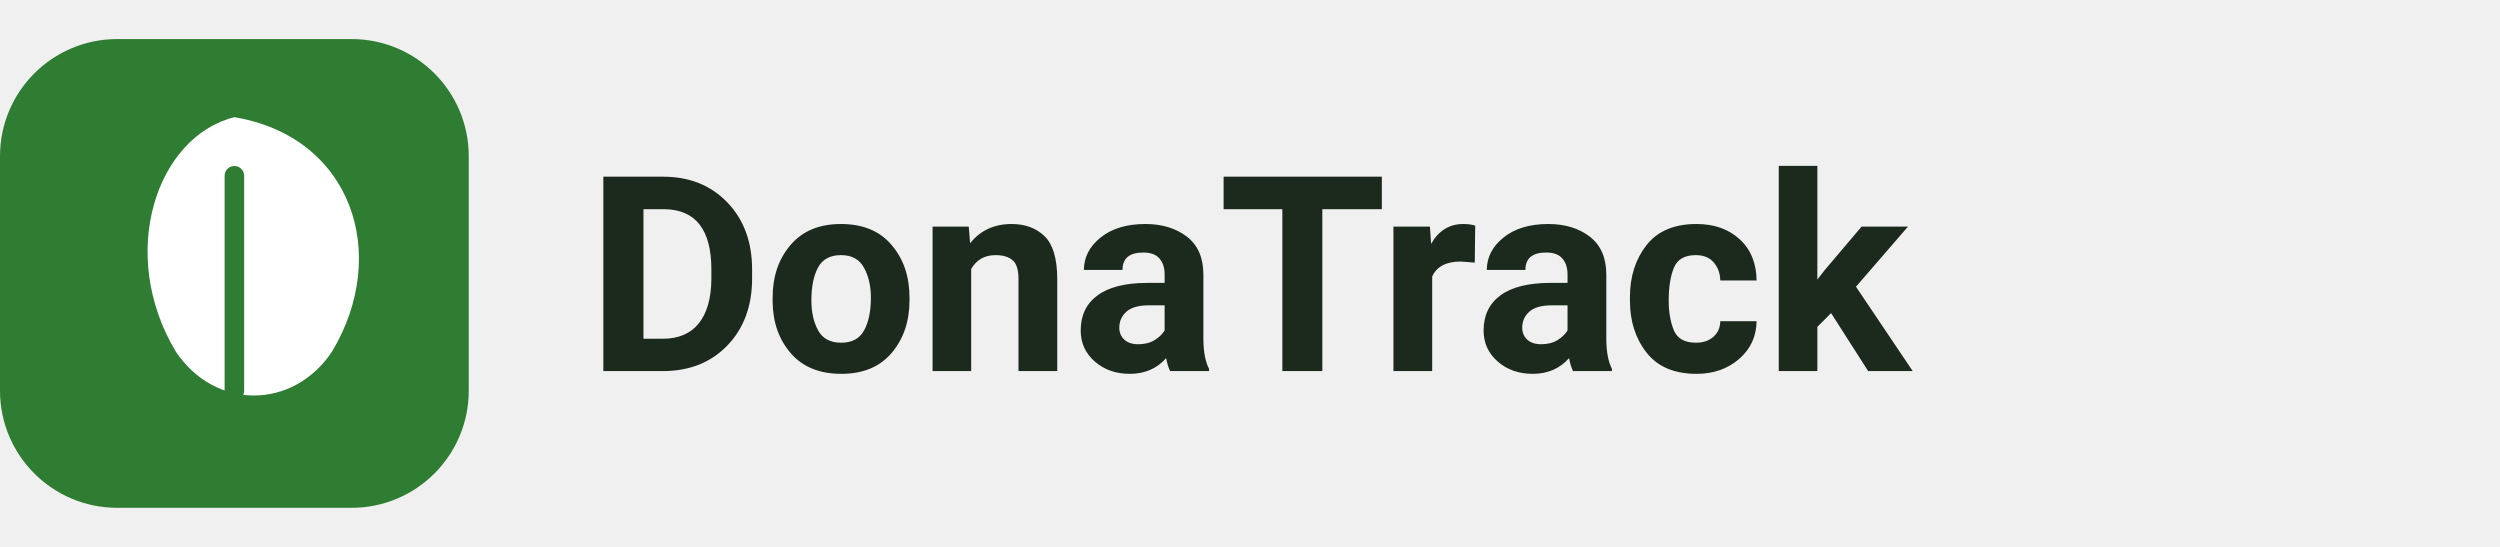
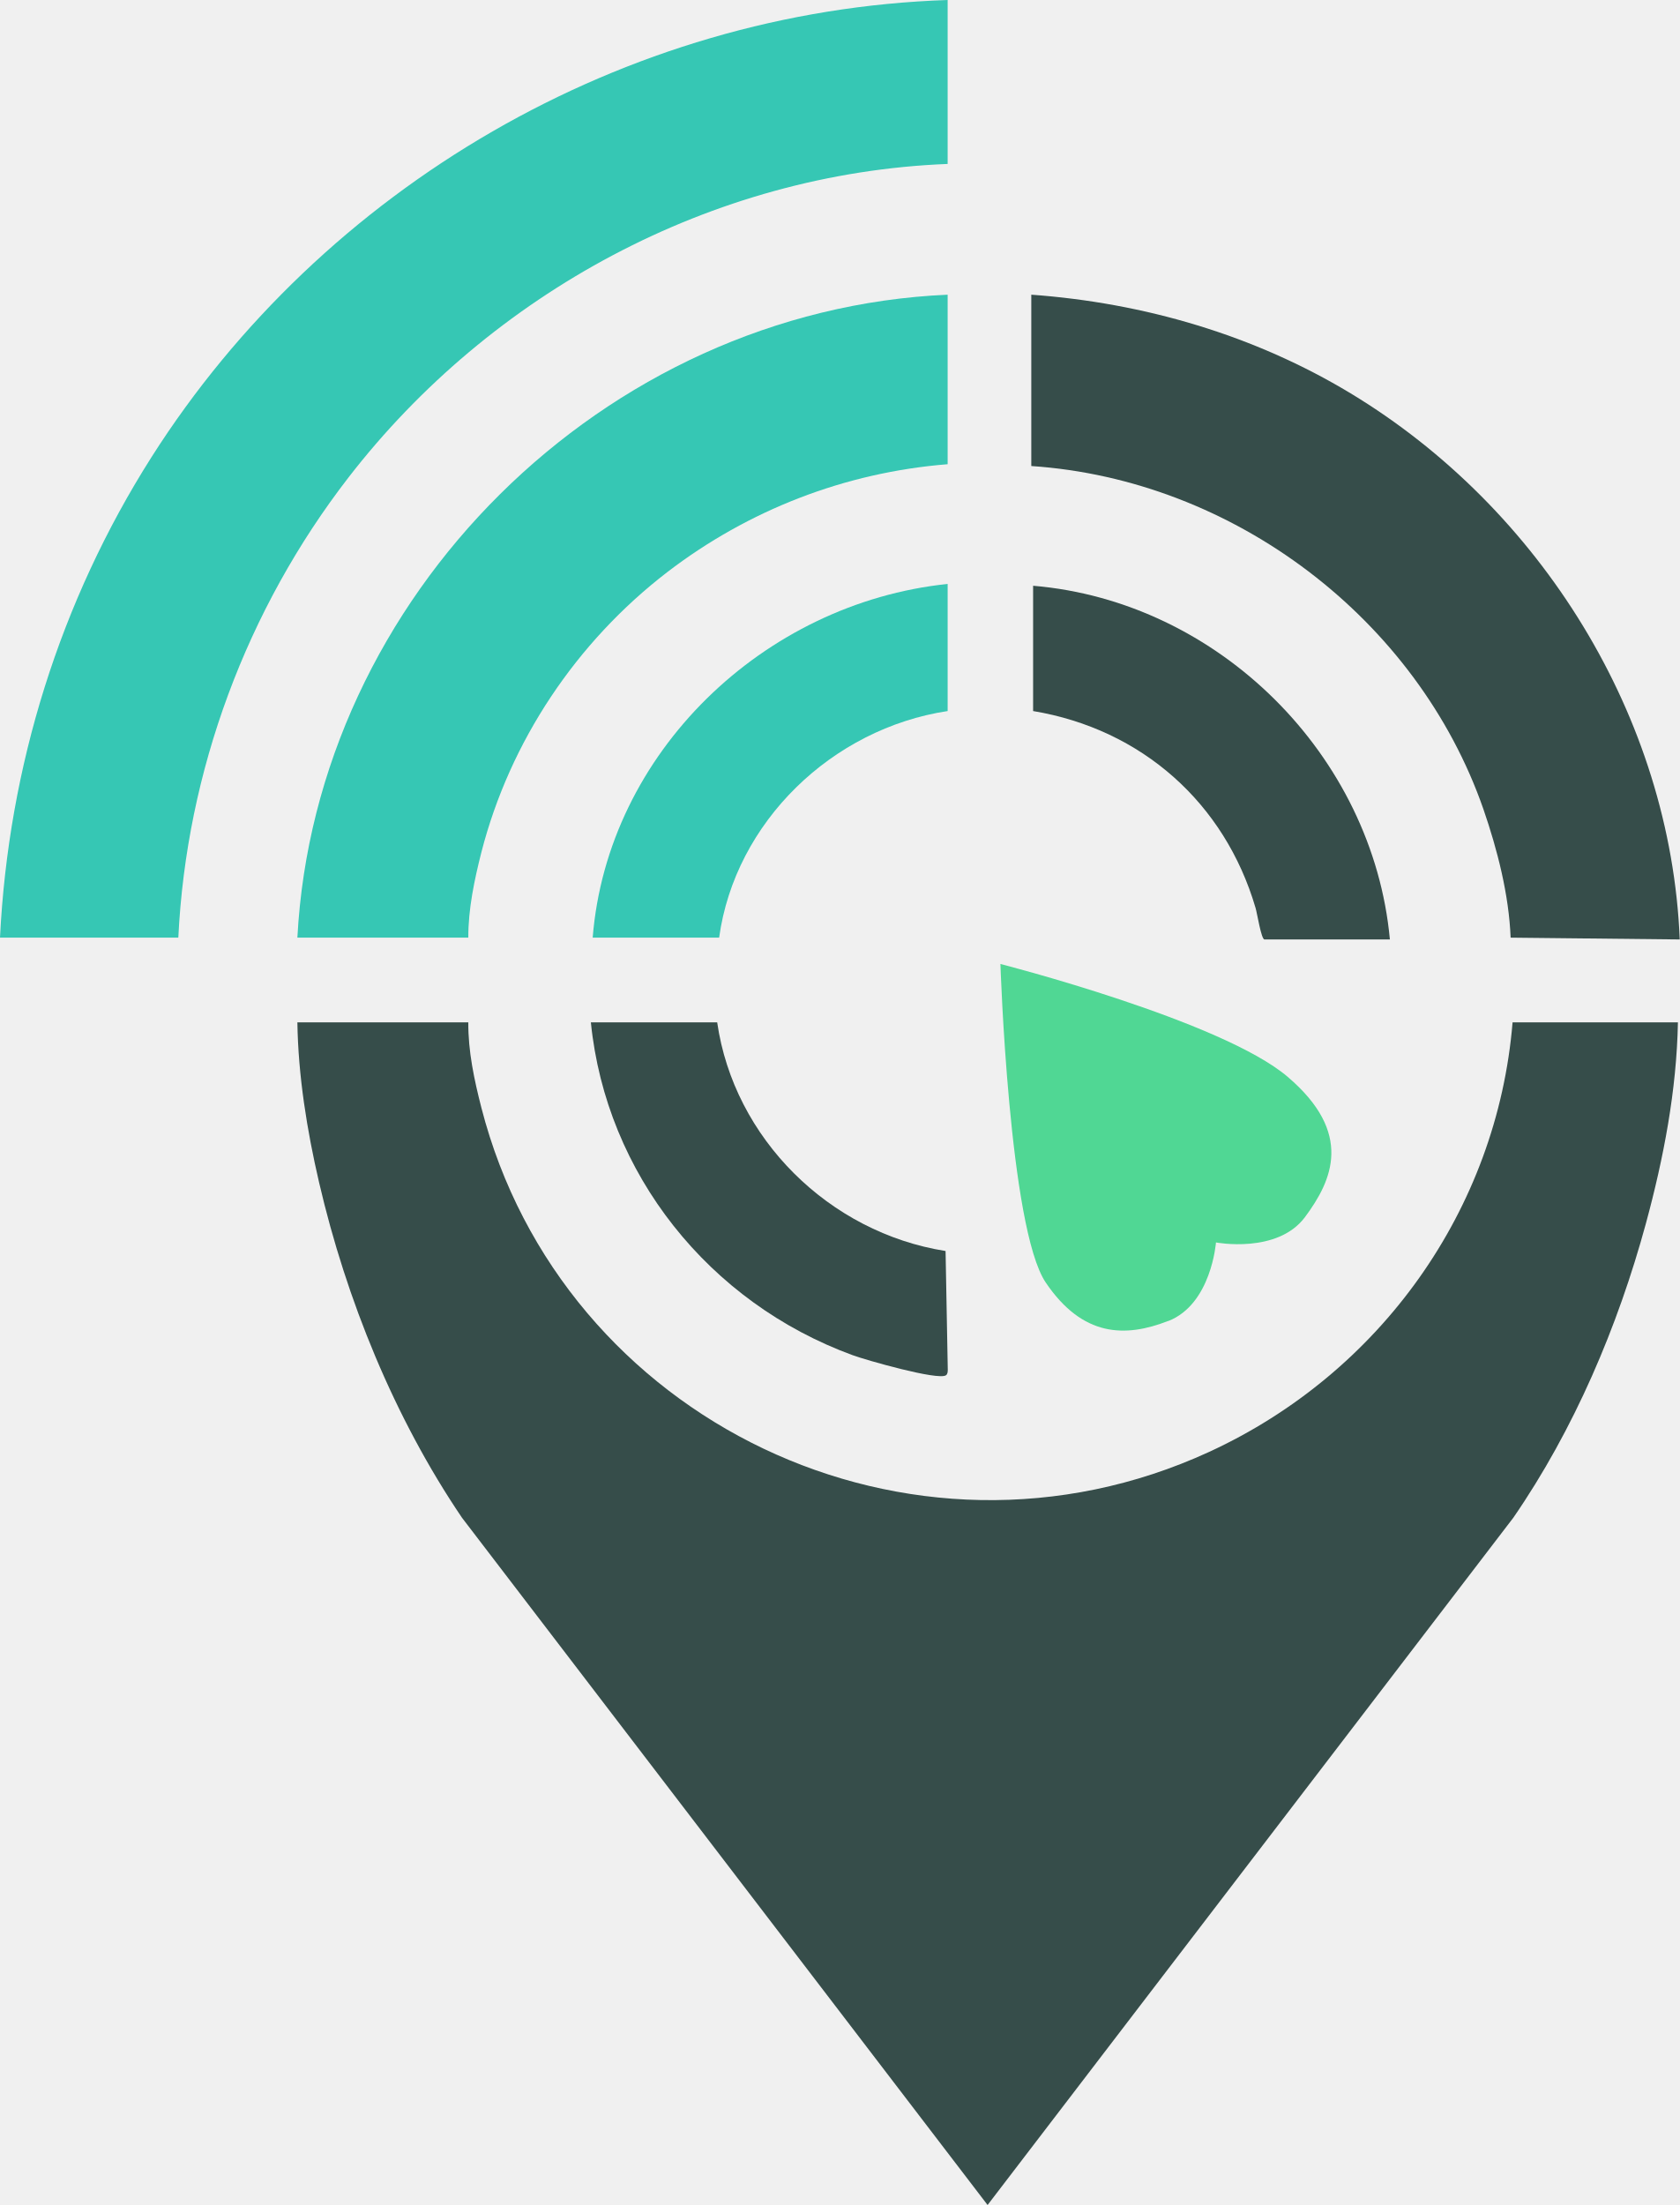
- <svg xmlns="http://www.w3.org/2000/svg" viewBox="0 0 256 56" role="img" aria-labelledby="titulo-logo">
-   <rect x="0" y="4" width="48" height="48" rx="12" fill="#2e7d32" />
-   <path d="M24 12C36 14 40 26 34 36C30 42 22 42 18 36C12 26 16 14 24 12Z" fill="#ffffff" />
-   <path d="M24 18V40" stroke="#2e7d32" stroke-width="2" stroke-linecap="round" fill="none" />
-   <text x="60" y="38" font-family="system-ui, 'Segoe UI', Roboto, Arial, sans-serif" font-size="28" font-weight="700" fill="#1c2a1e">DonaTrack</text>
+ <svg xmlns="http://www.w3.org/2000/svg" preserveAspectRatio="none" overflow="visible" style="display: block;" width="12.952" height="17" viewBox="0 0 12.952 17" fill="none">
+   <g id="Icon" clip-path="url(#clip0_0_134)">
+     <path id="Vector" d="M3.611 7.882C3.609 8.104 3.657 8.327 3.712 8.541C4.333 10.953 7.021 12.252 9.323 11.194C10.642 10.587 11.544 9.327 11.663 7.882H12.938C12.928 8.407 12.828 8.928 12.691 9.433C12.475 10.227 12.137 11.022 11.669 11.701L7.615 17L3.562 11.701C3.041 10.932 2.67 10.019 2.46 9.115C2.367 8.715 2.299 8.292 2.293 7.882H3.611L3.611 7.882Z" fill="#364D4A" />
+     <path id="Vector_2" d="M7.307 0V1.264C5.488 1.335 3.785 2.262 2.688 3.68C1.902 4.696 1.437 5.945 1.375 7.229H0C0.065 5.912 0.462 4.636 1.169 3.523C2.49 1.445 4.811 0.083 7.307 0Z" fill="#36C7B4" />
+     <path id="Vector_3" d="M7.952 2.272C8.822 2.335 9.672 2.584 10.415 3.033C11.881 3.919 12.882 5.529 12.952 7.243L11.648 7.229C11.635 6.898 11.546 6.551 11.438 6.238C10.929 4.775 9.515 3.698 7.952 3.593V2.273V2.272Z" fill="#364D4A" />
+     <path id="Vector_4" d="M7.307 2.272V3.579C6.516 3.642 5.77 3.932 5.145 4.411C4.444 4.95 3.932 5.715 3.712 6.57C3.658 6.783 3.61 7.008 3.611 7.229H2.293C2.432 4.603 4.651 2.389 7.307 2.272H7.307Z" fill="#36C7B4" />
+     <path id="Vector_5" d="M10.717 7.243H9.75C9.725 7.243 9.693 7.037 9.681 6.999C9.444 6.192 8.805 5.622 7.966 5.482V4.516C9.4 4.637 10.586 5.826 10.717 7.243V7.243Z" fill="#364D4A" />
+     <path id="Vector_6" d="M7.307 4.502V5.482C6.416 5.617 5.668 6.337 5.545 7.229H4.57C4.684 5.805 5.886 4.65 7.307 4.502V4.502Z" fill="#36C7B4" />
+     <path id="Vector_7" d="M5.53 7.882C5.659 8.777 6.393 9.503 7.291 9.645L7.308 10.56C7.308 10.575 7.307 10.594 7.294 10.603C7.233 10.645 6.674 10.485 6.574 10.448C5.468 10.043 4.674 9.052 4.556 7.882H5.53Z" fill="#364D4A" />
+     <path id="Vector_8" d="M9.008 10.185C9.341 10.055 9.376 9.579 9.376 9.579C9.376 9.579 9.849 9.669 10.062 9.384C10.274 9.099 10.437 8.736 9.93 8.303C9.423 7.869 7.714 7.432 7.714 7.432C7.714 7.432 7.78 9.471 8.064 9.889C8.348 10.308 8.676 10.314 9.008 10.184V10.185Z" fill="#50D794" />
+   </g>
+   <defs>
+     <clipPath id="clip0_0_134">
+       <rect width="12.952" height="17" fill="white" />
+     </clipPath>
+   </defs>
</svg>
